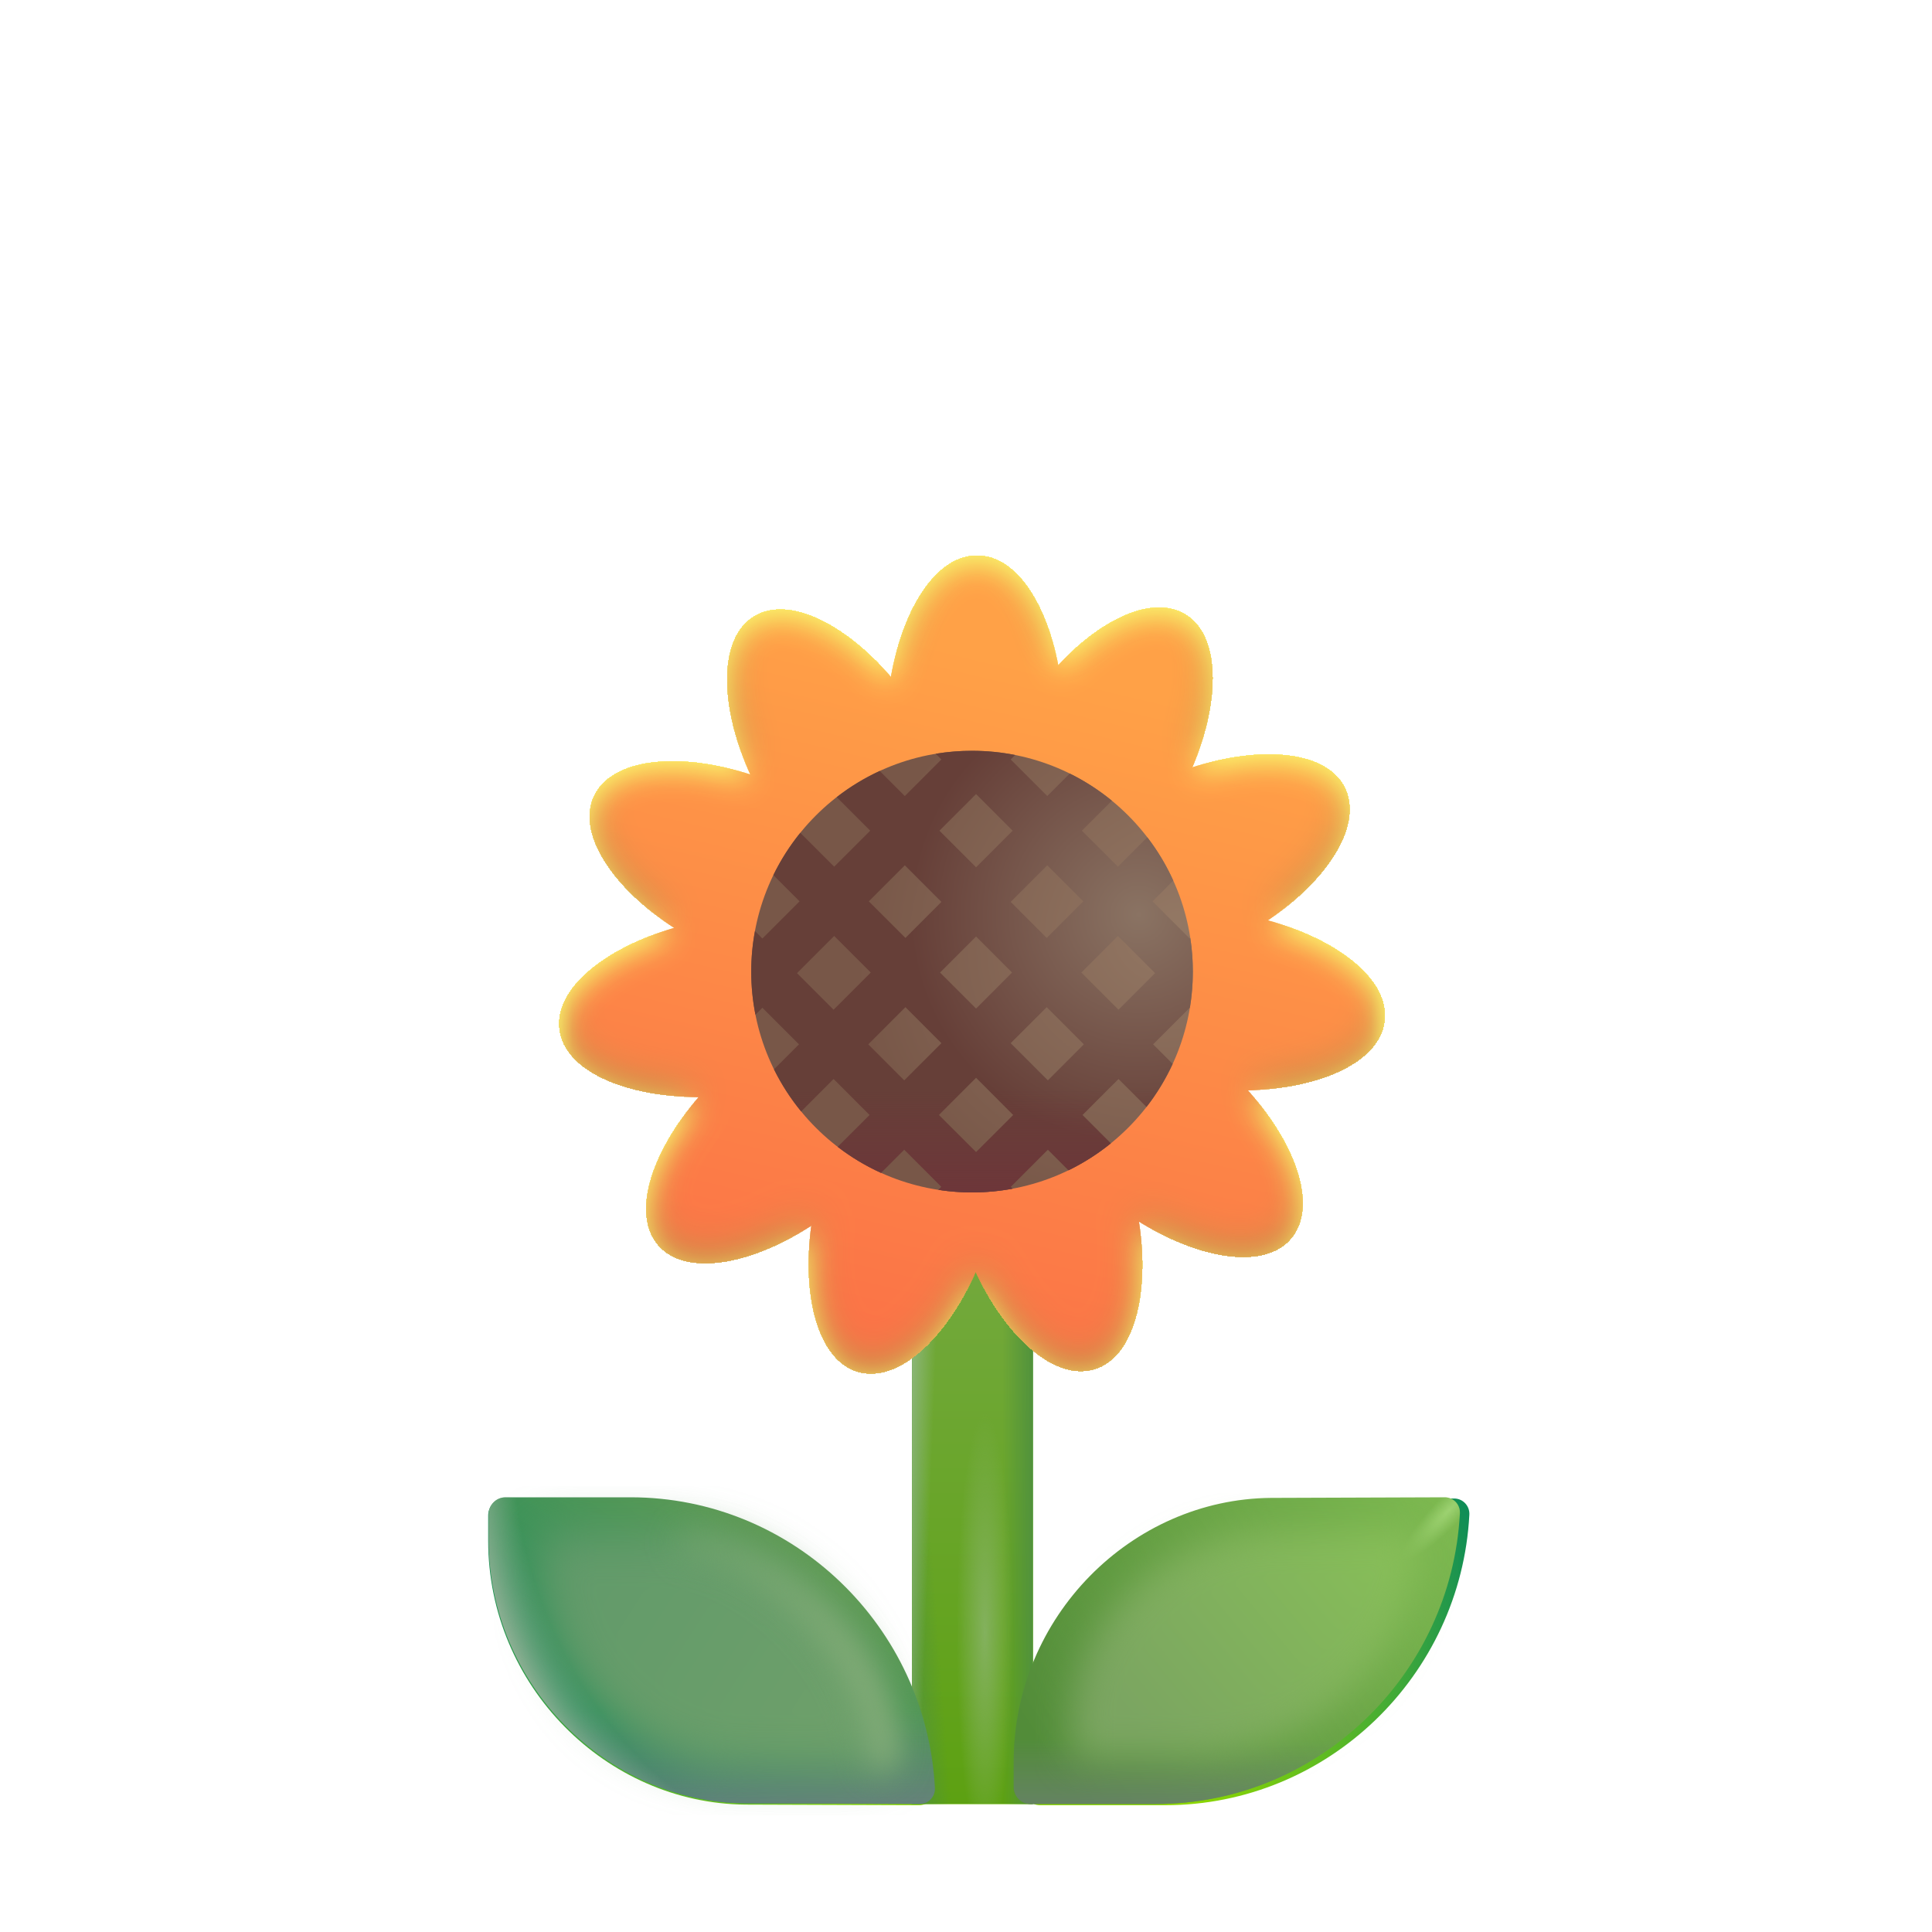
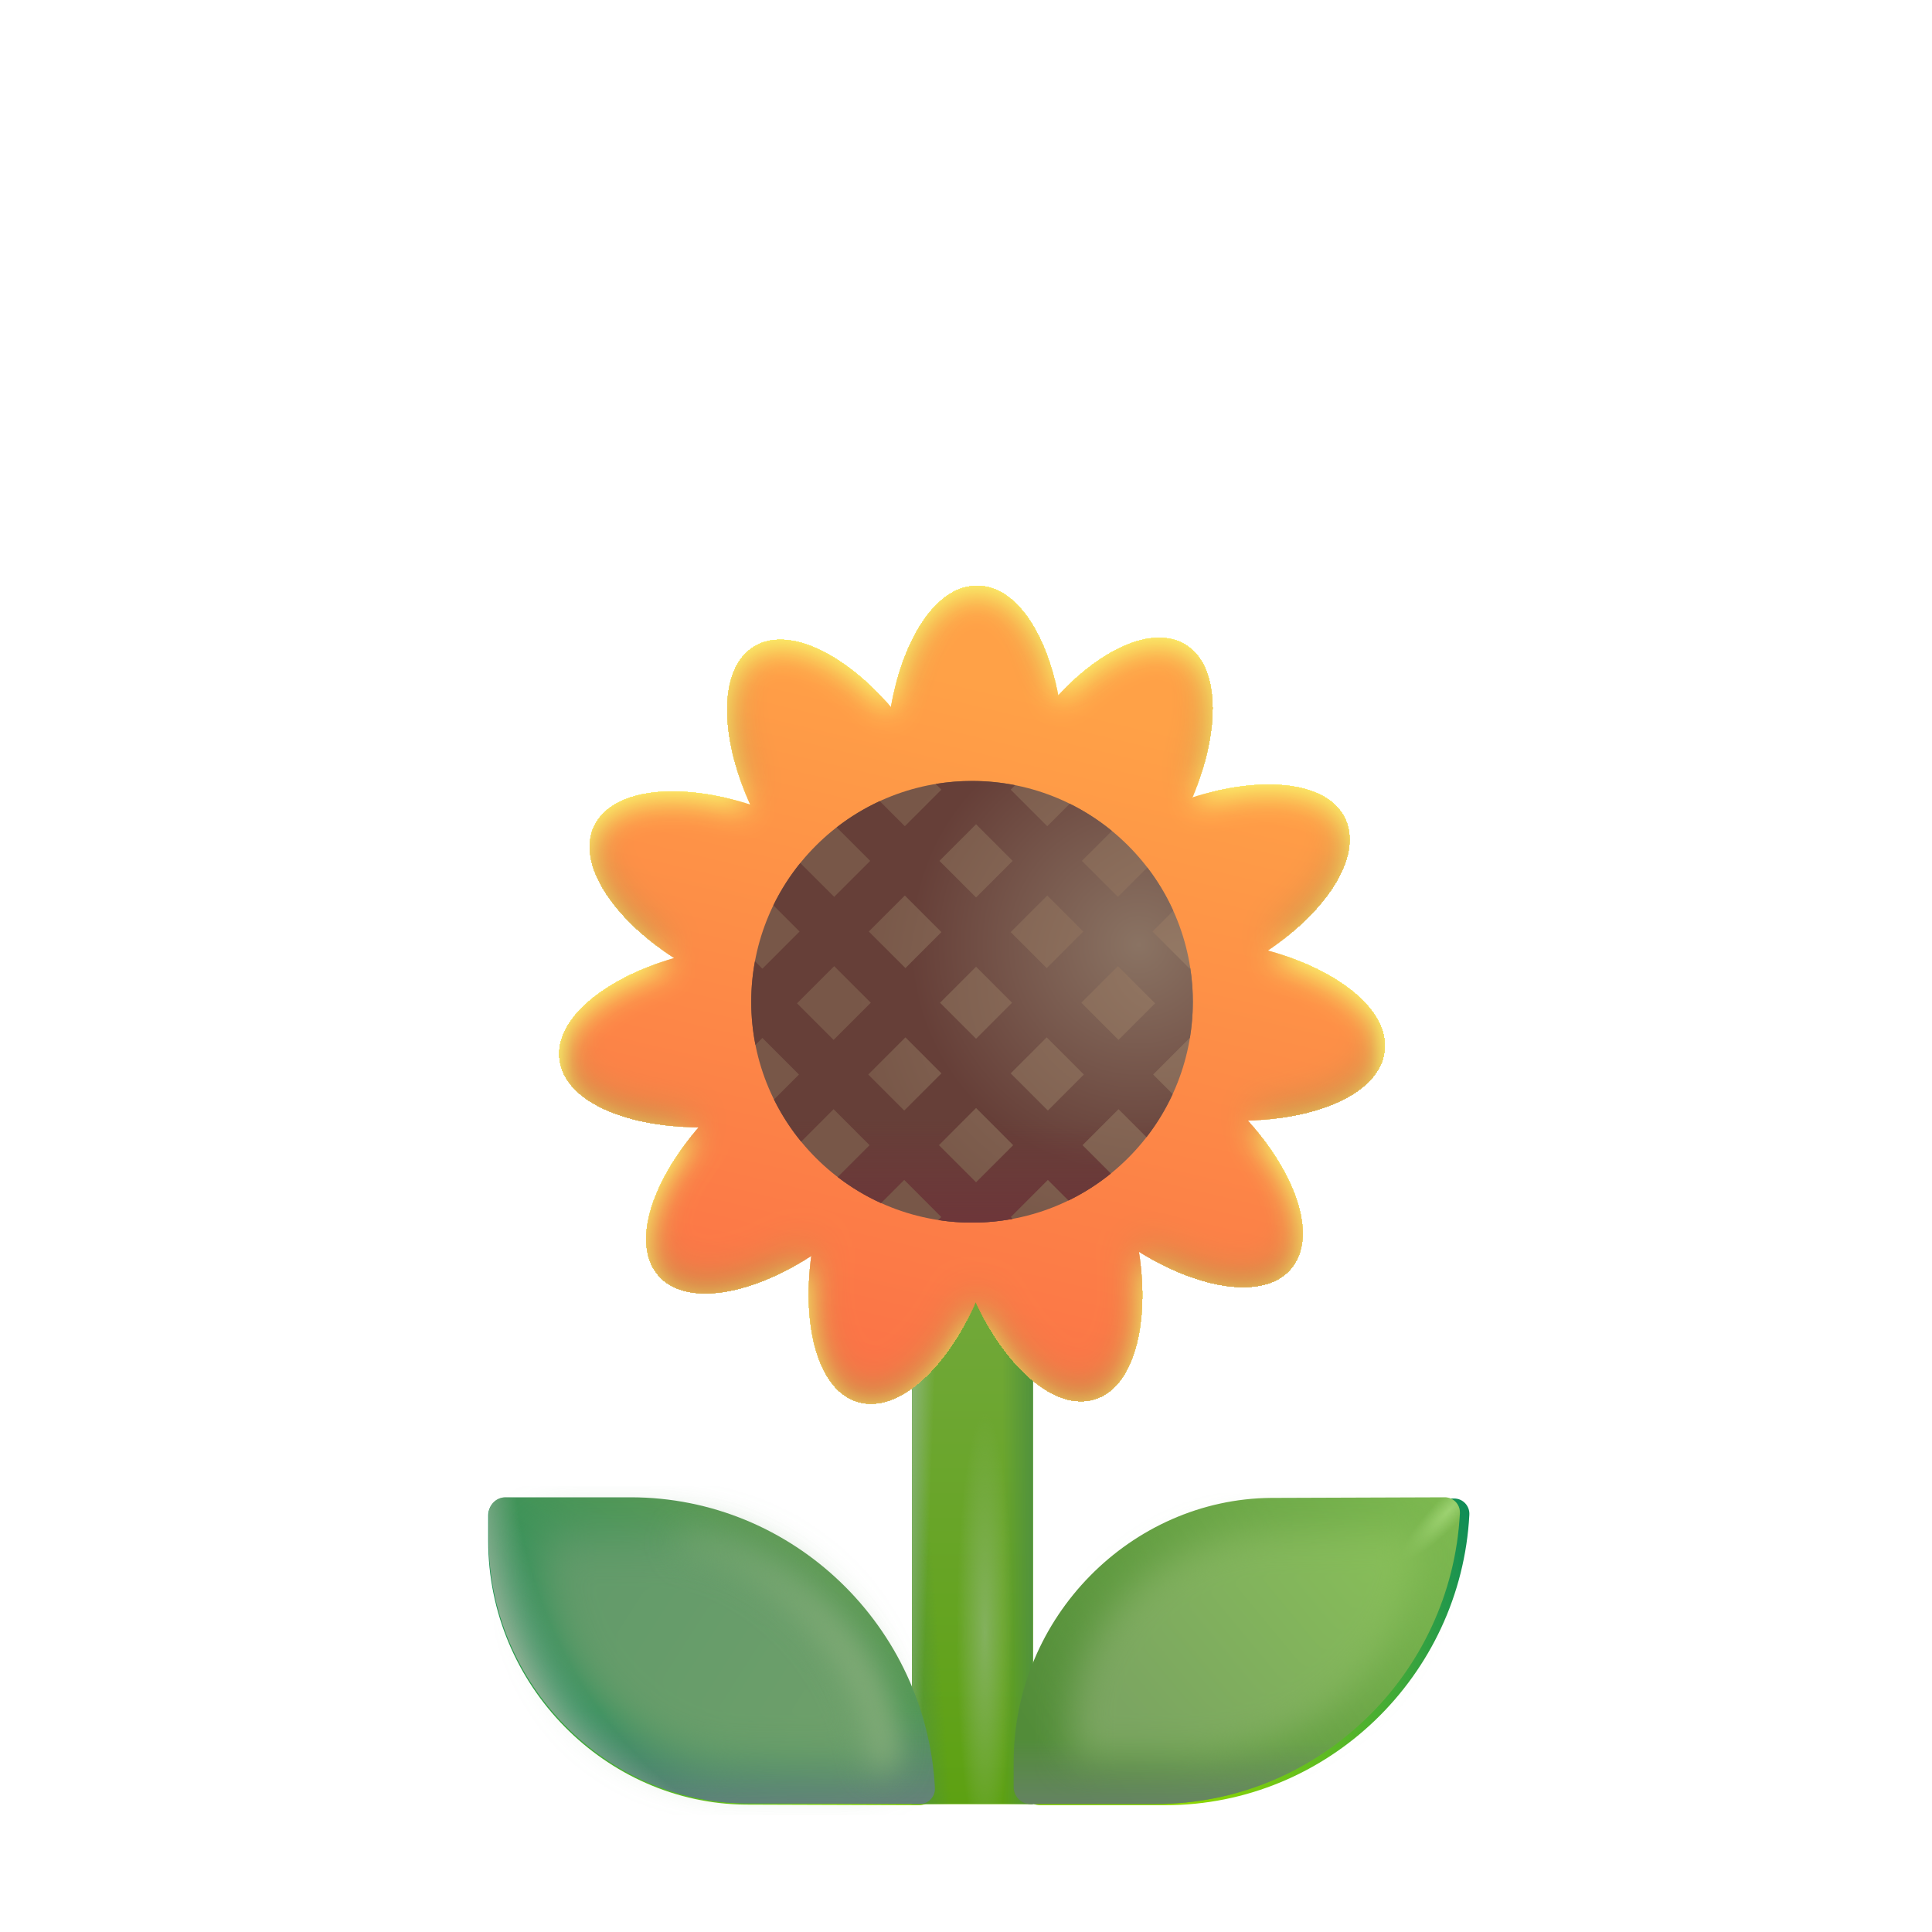
- <svg xmlns="http://www.w3.org/2000/svg" viewBox="0 0 32 32" fill="none">
+ <svg xmlns="http://www.w3.org/2000/svg" viewBox="0 0 32 32" fill="none" data-fb-stage="half" data-fb-stem-tip="16.1,19.75" data-fb-bloom-base="16.1,19.75" data-fb-overlap="0.5">
  <defs>
    <filter id="sun-filter0_f_28327_7424" x="8.181" y="24.625" width="7.218" height="5.43" filterUnits="userSpaceOnUse" color-interpolation-filters="sRGB">
      <feFlood flood-opacity="0" result="BackgroundImageFix" />
      <feBlend mode="normal" in="SourceGraphic" in2="BackgroundImageFix" result="shape" />
      <feGaussianBlur stdDeviation="0.375" result="effect1_foregroundBlur_28327_7424" />
    </filter>
    <filter id="sun-filter1_f_28327_7424" x="17.15" y="24.739" width="6.997" height="4.988" filterUnits="userSpaceOnUse" color-interpolation-filters="sRGB">
      <feFlood flood-opacity="0" result="BackgroundImageFix" />
      <feBlend mode="normal" in="SourceGraphic" in2="BackgroundImageFix" result="shape" />
      <feGaussianBlur stdDeviation="0.3" result="effect1_foregroundBlur_28327_7424" />
    </filter>
    <filter id="sun-filter2_ii_28327_7424" x="5.045" y="1.8" width="21.911" height="22.258" filterUnits="userSpaceOnUse" color-interpolation-filters="sRGB">
      <feFlood flood-opacity="0" result="BackgroundImageFix" />
      <feBlend mode="normal" in="SourceGraphic" in2="BackgroundImageFix" result="shape" />
      <feColorMatrix in="SourceAlpha" type="matrix" values="0 0 0 0 0 0 0 0 0 0 0 0 0 0 0 0 0 0 127 0" result="hardAlpha" />
      <feOffset dy="-0.3" />
      <feGaussianBlur stdDeviation="0.5" />
      <feComposite in2="hardAlpha" operator="arithmetic" k2="-1" k3="1" />
      <feColorMatrix type="matrix" values="0 0 0 0 0.775 0 0 0 0 0.572 0 0 0 0 0.287 0 0 0 1 0" />
      <feBlend mode="normal" in2="shape" result="effect1_innerShadow_28327_7424" />
      <feColorMatrix in="SourceAlpha" type="matrix" values="0 0 0 0 0 0 0 0 0 0 0 0 0 0 0 0 0 0 127 0" result="hardAlpha" />
      <feOffset dy="0.25" />
      <feGaussianBlur stdDeviation="0.375" />
      <feComposite in2="hardAlpha" operator="arithmetic" k2="-1" k3="1" />
      <feColorMatrix type="matrix" values="0 0 0 0 1 0 0 0 0 0.973 0 0 0 0 0.427 0 0 0 1 0" />
      <feBlend mode="normal" in2="effect1_innerShadow_28327_7424" result="effect2_innerShadow_28327_7424" />
    </filter>
    <filter id="sun-filter3_f_28327_7424" x="10.672" y="24.797" width="4.727" height="5.051" filterUnits="userSpaceOnUse" color-interpolation-filters="sRGB">
      <feFlood flood-opacity="0" result="BackgroundImageFix" />
      <feBlend mode="normal" in="SourceGraphic" in2="BackgroundImageFix" result="shape" />
      <feGaussianBlur stdDeviation="0.25" result="effect1_foregroundBlur_28327_7424" />
    </filter>
    <linearGradient id="sun-paint0_linear_28327_7424" x1="16.108" y1="29.885" x2="16.108" y2="19.752" gradientUnits="userSpaceOnUse">
      <stop offset="0.011" stop-color="#8ED800" />
      <stop offset="1" stop-color="#008461" />
    </linearGradient>
    <linearGradient id="sun-paint1_linear_28327_7424" x1="15.211" y1="29.489" x2="7.089" y2="24.8" gradientUnits="userSpaceOnUse">
      <stop offset="0.011" stop-color="#8ED800" />
      <stop offset="1" stop-color="#008461" />
    </linearGradient>
    <linearGradient id="sun-paint2_linear_28327_7424" x1="18.769" y1="28.108" x2="25.176" y2="25.12" gradientUnits="userSpaceOnUse">
      <stop offset="0.011" stop-color="#8ED800" />
      <stop offset="1" stop-color="#008461" />
    </linearGradient>
    <linearGradient id="sun-paint3_linear_28327_7424" x1="16.234" y1="2.092" x2="15.825" y2="23.845" gradientUnits="userSpaceOnUse">
      <stop stop-color="#FD9D18" />
      <stop offset="1" stop-color="#FC6D19" />
    </linearGradient>
    <linearGradient id="sun-paint4_linear_28327_7424" x1="16.113" y1="7.28" x2="15.893" y2="18.995" gradientUnits="userSpaceOnUse">
      <stop stop-color="#988251" />
      <stop offset="1" stop-color="#6C5045" />
    </linearGradient>
    <linearGradient id="sun-paint5_linear_28327_7424" x1="16.108" y1="29.885" x2="16.108" y2="20.406" gradientUnits="userSpaceOnUse">
      <stop stop-color="#5DA112" />
      <stop offset="1" stop-color="#74A93F" />
    </linearGradient>
    <linearGradient id="sun-paint6_linear_28327_7424" x1="14.984" y1="28.016" x2="15.609" y2="27.969" gradientUnits="userSpaceOnUse">
      <stop stop-color="#51923C" />
      <stop offset="1" stop-color="#51923C" stop-opacity="0" />
    </linearGradient>
    <linearGradient id="sun-paint7_linear_28327_7424" x1="17.107" y1="28.062" x2="16.609" y2="28.062" gradientUnits="userSpaceOnUse">
      <stop stop-color="#51923C" />
      <stop offset="1" stop-color="#51923C" stop-opacity="0" />
    </linearGradient>
    <linearGradient id="sun-paint8_linear_28327_7424" x1="15.016" y1="23.656" x2="15.453" y2="23.672" gradientUnits="userSpaceOnUse">
      <stop stop-color="#8FB87F" />
      <stop offset="1" stop-color="#8FB87F" stop-opacity="0" />
    </linearGradient>
    <radialGradient id="sun-paint9_radial_28327_7424" cx="0" cy="0" r="1" gradientUnits="userSpaceOnUse" gradientTransform="translate(16.3125 27.0313) rotate(90) scale(3.625 0.46875)">
      <stop stop-color="#83B15D" />
      <stop offset="1" stop-color="#83B15D" stop-opacity="0" />
    </radialGradient>
    <linearGradient id="sun-paint10_linear_28327_7424" x1="12.633" y1="24.8" x2="8.414" y2="30.511" gradientUnits="userSpaceOnUse">
      <stop offset="0.011" stop-color="#629B53" />
      <stop offset="1" stop-color="#008461" />
      <stop offset="1" stop-color="#4D9055" />
    </linearGradient>
    <linearGradient id="sun-paint11_linear_28327_7424" x1="14.008" y1="30.293" x2="14.008" y2="28.324" gradientUnits="userSpaceOnUse">
      <stop stop-color="#6F7E82" />
      <stop offset="1" stop-color="#6F7E82" stop-opacity="0" />
    </linearGradient>
    <radialGradient id="sun-paint12_radial_28327_7424" cx="0" cy="0" r="1" gradientUnits="userSpaceOnUse" gradientTransform="translate(12.8437 25.1875) rotate(158.54) scale(4.86879 6.63165)">
      <stop offset="0.841" stop-color="#92B196" stop-opacity="0" />
      <stop offset="1" stop-color="#92B196" />
    </radialGradient>
    <linearGradient id="sun-paint13_linear_28327_7424" x1="14.648" y1="28.824" x2="9.383" y2="25.464" gradientUnits="userSpaceOnUse">
      <stop stop-color="#6FA06A" />
      <stop offset="1" stop-color="#619A6A" />
    </linearGradient>
    <linearGradient id="sun-paint14_linear_28327_7424" x1="17.844" y1="29.88" x2="25.019" y2="25.101" gradientUnits="userSpaceOnUse">
      <stop stop-color="#528C39" />
      <stop offset="1" stop-color="#81BD52" />
    </linearGradient>
    <linearGradient id="sun-paint15_linear_28327_7424" x1="19.281" y1="30.219" x2="19.281" y2="28.812" gradientUnits="userSpaceOnUse">
      <stop stop-color="#6A806E" />
      <stop offset="1" stop-color="#6A806E" stop-opacity="0" />
    </linearGradient>
    <radialGradient id="sun-paint16_radial_28327_7424" cx="0" cy="0" r="1" gradientUnits="userSpaceOnUse" gradientTransform="translate(24 25.0157) rotate(133.898) scale(1.14926 0.24366)">
      <stop stop-color="#9DD271" />
      <stop offset="1" stop-color="#9DD271" stop-opacity="0" />
    </radialGradient>
    <linearGradient id="sun-paint17_linear_28327_7424" x1="22.75" y1="25.339" x2="18.842" y2="28.573" gradientUnits="userSpaceOnUse">
      <stop stop-color="#87BE58" />
      <stop offset="1" stop-color="#7BA561" />
    </linearGradient>
    <linearGradient id="sun-paint18_linear_28327_7424" x1="19.812" y1="5.563" x2="15.562" y2="23.375" gradientUnits="userSpaceOnUse">
      <stop stop-color="#FFA147" />
      <stop offset="1" stop-color="#FB7347" />
    </linearGradient>
    <radialGradient id="sun-paint19_radial_28327_7424" cx="0" cy="0" r="1" gradientUnits="userSpaceOnUse" gradientTransform="translate(21.4375 11.9063) rotate(152.156) scale(8.76478 7.69386)">
      <stop stop-color="#937864" />
      <stop offset="1" stop-color="#785748" />
    </radialGradient>
    <radialGradient id="sun-paint20_radial_28327_7424" cx="0" cy="0" r="1" gradientUnits="userSpaceOnUse" gradientTransform="translate(20.4375 11.6251) rotate(146.31) scale(6.08437 6.08437)">
      <stop stop-color="#8A7363" />
      <stop offset="1" stop-color="#663F38" />
    </radialGradient>
    <linearGradient id="sun-paint21_linear_28327_7424" x1="16" y1="16.25" x2="16" y2="19.625" gradientUnits="userSpaceOnUse">
      <stop stop-color="#6F343A" stop-opacity="0" />
      <stop offset="1" stop-color="#6F343A" />
    </linearGradient>
    <linearGradient id="sun-paint22_linear_28327_7424" x1="14.648" y1="27.192" x2="9.852" y2="24.442" gradientUnits="userSpaceOnUse">
      <stop stop-color="#86AD7A" />
      <stop offset="1" stop-color="#86AD7A" stop-opacity="0" />
    </linearGradient>
  </defs>
  <path d="M17.107 19.75H15.107V29.88H17.107V19.75Z" fill="url(#sun-paint0_linear_28327_7424)" />
  <path d="M8.086 25.52C8.086 27.92 10.037 29.87 12.347 29.89L15.226 29.9C15.367 29.9 15.486 29.78 15.476 29.63C15.336 26.97 13.136 24.82 10.437 24.82H8.366C8.206 24.82 8.086 24.95 8.086 25.1V25.52Z" fill="url(#sun-paint1_linear_28327_7424)" />
  <path d="M16.947 29.2C16.947 26.8 18.896 24.85 21.206 24.83L24.087 24.82C24.227 24.82 24.346 24.94 24.337 25.09C24.197 27.75 21.997 29.9 19.297 29.9H17.227C17.067 29.9 16.947 29.77 16.947 29.62V29.2Z" fill="url(#sun-paint2_linear_28327_7424)" />
  <path d="M17.107 19.75H15.107V29.88H17.107V19.75Z" fill="url(#sun-paint5_linear_28327_7424)" />
  <path d="M17.107 19.75H15.107V29.88H17.107V19.75Z" fill="url(#sun-paint6_linear_28327_7424)" />
  <path d="M17.107 19.75H15.107V29.88H17.107V19.75Z" fill="url(#sun-paint7_linear_28327_7424)" />
  <path d="M17.107 19.75H15.107V29.88H17.107V19.75Z" fill="url(#sun-paint8_linear_28327_7424)" />
  <path d="M17.107 19.75H15.107V29.88H17.107V19.75Z" fill="url(#sun-paint9_radial_28327_7424)" />
  <path d="M8.094 25.5C8.094 27.9 10.044 29.85 12.354 29.87L15.234 29.88C15.374 29.88 15.494 29.76 15.484 29.61C15.344 26.95 13.144 24.8 10.444 24.8H8.374C8.214 24.8 8.094 24.93 8.094 25.08V25.5Z" fill="url(#sun-paint10_linear_28327_7424)" />
  <path d="M8.094 25.5C8.094 27.9 10.044 29.85 12.354 29.87L15.234 29.88C15.374 29.88 15.494 29.76 15.484 29.61C15.344 26.95 13.144 24.8 10.444 24.8H8.374C8.214 24.8 8.094 24.93 8.094 25.08V25.5Z" fill="url(#sun-paint11_linear_28327_7424)" />
  <path d="M8.094 25.5C8.094 27.9 10.044 29.85 12.354 29.87L15.234 29.88C15.374 29.88 15.494 29.76 15.484 29.61C15.344 26.95 13.144 24.8 10.444 24.8H8.374C8.214 24.8 8.094 24.93 8.094 25.08V25.5Z" fill="url(#sun-paint12_radial_28327_7424)" />
  <g filter="url(#sun-filter0_f_28327_7424)">
    <path d="M8.931 25.917C8.931 27.773 10.439 29.282 12.226 29.298L14.455 29.305C14.563 29.305 14.656 29.212 14.648 29.096C14.54 27.039 12.838 25.375 10.749 25.375H9.147C9.024 25.375 8.931 25.476 8.931 25.592V25.917Z" fill="url(#sun-paint13_linear_28327_7424)" />
  </g>
  <path d="M16.79 29.18C16.79 26.78 18.74 24.83 21.05 24.81L23.93 24.8C24.07 24.8 24.19 24.92 24.18 25.07C24.04 27.73 21.84 29.88 19.14 29.88H17.07C16.91 29.88 16.79 29.75 16.79 29.6V29.18Z" fill="url(#sun-paint14_linear_28327_7424)" />
  <path d="M16.79 29.18C16.79 26.78 18.74 24.83 21.05 24.81L23.93 24.8C24.07 24.8 24.19 24.92 24.18 25.07C24.04 27.73 21.84 29.88 19.14 29.88H17.07C16.91 29.88 16.79 29.75 16.79 29.6V29.18Z" fill="url(#sun-paint15_linear_28327_7424)" />
  <path d="M16.79 29.18C16.79 26.78 18.74 24.83 21.05 24.81L23.93 24.8C24.07 24.8 24.19 24.92 24.18 25.07C24.04 27.73 21.84 29.88 19.14 29.88H17.07C16.91 29.88 16.79 29.75 16.79 29.6V29.18Z" fill="url(#sun-paint16_radial_28327_7424)" />
  <g filter="url(#sun-filter1_f_28327_7424)">
    <path d="M17.75 28.606C17.75 26.816 19.279 25.362 21.091 25.347L23.35 25.339C23.46 25.339 23.554 25.429 23.546 25.541C23.437 27.524 21.711 29.128 19.593 29.128H17.97C17.844 29.128 17.75 29.031 17.75 28.919V28.606Z" fill="url(#sun-paint17_linear_28327_7424)" />
  </g>
  <g filter="url(#sun-filter3_f_28327_7424)">
    <path d="M11.422 25.547C12.578 25.703 14.461 27.061 14.648 29.098" stroke="url(#sun-paint22_linear_28327_7424)" stroke-width="0.5" stroke-linecap="round" />
  </g>
-   <g transform="translate(16.1 19.75) scale(0.624) translate(-16 -19)">
+   <g transform="translate(16.1 20.25) scale(0.624) translate(-16 -19)">
    <path d="M26.947 14.45C27.076 13.38 25.756 12.31 23.846 11.78C25.477 10.67 26.366 9.23 25.896 8.27C25.427 7.3 23.736 7.12 21.846 7.72C22.607 5.9 22.576 4.21 21.657 3.66C20.817 3.15 19.477 3.74 18.287 5.01C17.956 3.31 17.137 2.11 16.157 2.1C15.097 2.07 14.187 3.43 13.847 5.32C12.586 3.87 11.097 3.16 10.207 3.72C9.277 4.3 9.287 6.06 10.117 7.91C8.177 7.29 6.436 7.49 5.966 8.49C5.516 9.46 6.436 10.89 8.097 11.98C6.207 12.54 4.907 13.62 5.056 14.69C5.207 15.76 6.756 16.45 8.746 16.47C7.466 17.97 6.966 19.58 7.676 20.4C8.386 21.22 10.066 20.95 11.736 19.88C11.476 21.83 11.947 23.46 12.976 23.76C14.017 24.06 15.277 22.92 16.096 21.11C16.947 22.89 18.216 24 19.247 23.69C20.276 23.38 20.727 21.73 20.427 19.77C22.107 20.8 23.776 21.04 24.466 20.22C25.166 19.39 24.637 17.77 23.317 16.29C25.287 16.23 26.817 15.52 26.947 14.45ZM16.456 11.42C16.547 11.54 16.657 11.64 16.787 11.72C16.947 11.81 17.116 11.86 17.306 11.88C17.317 12.06 17.346 12.23 17.427 12.38C17.506 12.54 17.627 12.68 17.776 12.8C17.686 12.95 17.627 13.11 17.607 13.29C17.587 13.47 17.616 13.65 17.666 13.83C17.506 13.91 17.366 14.01 17.256 14.14C17.137 14.28 17.067 14.45 17.017 14.63C16.837 14.61 16.666 14.62 16.506 14.67C16.337 14.72 16.177 14.82 16.037 14.95C15.896 14.84 15.746 14.75 15.586 14.7C15.406 14.65 15.226 14.65 15.046 14.68C14.996 14.51 14.916 14.36 14.796 14.23C14.677 14.09 14.527 13.99 14.357 13.91C14.406 13.74 14.416 13.57 14.396 13.4C14.367 13.22 14.296 13.05 14.197 12.89C14.326 12.77 14.437 12.64 14.507 12.48C14.586 12.3 14.617 12.1 14.607 11.89C14.816 11.87 15.017 11.83 15.187 11.72C15.316 11.64 15.427 11.53 15.517 11.41C15.666 11.47 15.816 11.51 15.976 11.51C16.146 11.51 16.306 11.48 16.456 11.42Z" fill="url(#sun-paint3_linear_28327_7424)" />
    <path d="M16 19C19.237 19 21.861 16.376 21.861 13.139C21.861 9.902 19.237 7.278 16 7.278C12.763 7.278 10.139 9.902 10.139 13.139C10.139 16.376 12.763 19 16 19Z" fill="url(#sun-paint4_linear_28327_7424)" />
    <path fill-rule="evenodd" clip-rule="evenodd" d="M21.118 10.281L20.318 11.082L21.435 12.198L21.73 11.903C21.816 12.301 21.861 12.715 21.861 13.139C21.861 13.424 21.841 13.705 21.801 13.979L21.435 13.613L20.321 14.727L21.28 15.685C20.749 16.785 19.885 17.693 18.819 18.279L17.792 17.256L16.686 18.362L17.201 18.877C16.813 18.958 16.412 19 16 19C15.576 19 15.162 18.955 14.764 18.869L15.271 18.362L14.155 17.245L13.142 18.257C12.383 17.833 11.729 17.244 11.226 16.54L12.336 17.65L13.448 16.538L12.336 15.426L11.224 16.538C11.025 16.258 10.85 15.96 10.701 15.647L11.629 14.719L10.517 13.607L10.192 13.932C10.157 13.673 10.139 13.408 10.139 13.139C10.139 12.727 10.181 12.326 10.262 11.938L10.517 12.193L11.613 11.098L10.851 10.338C11.014 10.038 11.203 9.754 11.415 9.488L12.32 10.39L13.44 9.27L12.561 8.393C12.838 8.191 13.134 8.014 13.445 7.863L14.147 8.563L15.266 7.444L15.16 7.338C15.434 7.298 15.715 7.278 16 7.278C16.269 7.278 16.534 7.296 16.793 7.331L16.68 7.444L17.792 8.556L18.508 7.84C18.821 7.989 19.119 8.164 19.398 8.363L18.499 9.263L19.611 10.374L20.546 9.439C20.76 9.702 20.952 9.984 21.118 10.281ZM20.726 16.545L19.613 17.658L18.499 16.549L19.613 15.434L20.726 16.545ZM11.224 12.9L12.336 14.012L13.434 12.913L12.321 11.803L11.224 12.9ZM13.028 11.096L14.142 12.206L15.26 11.088L14.148 9.977L13.028 11.096ZM14.855 9.27L15.967 10.38L17.085 9.263L15.973 8.151L14.855 9.27ZM16.675 11.087L17.792 9.97L18.904 11.082L17.788 12.198L16.675 11.087ZM14.85 12.912L15.968 11.794L17.08 12.905L15.964 14.022L14.85 12.912ZM13.043 14.719L14.143 13.619L15.257 14.729L14.155 15.831L13.043 14.719ZM20.728 12.905L19.611 11.789L18.495 12.904L19.613 14.02L20.728 12.905ZM18.906 14.727L17.788 13.611L16.672 14.728L17.791 15.843L18.906 14.727ZM17.084 16.55L15.965 15.435L14.862 16.538L15.979 17.655L17.084 16.55Z" fill="#6C5045" />
    <g filter="url(#sun-filter2_ii_28327_7424)">
      <path d="M26.947 14.45C27.076 13.38 25.756 12.31 23.846 11.78C25.477 10.67 26.366 9.23 25.896 8.27C25.427 7.3 23.736 7.12 21.846 7.72C22.607 5.9 22.576 4.21 21.657 3.66C20.817 3.15 19.477 3.74 18.287 5.01C17.956 3.31 17.137 2.11 16.157 2.1C15.097 2.07 14.187 3.43 13.847 5.32C12.586 3.87 11.097 3.16 10.207 3.72C9.277 4.3 9.287 6.06 10.117 7.91C8.177 7.29 6.436 7.49 5.966 8.49C5.516 9.46 6.436 10.89 8.097 11.98C6.207 12.54 4.907 13.62 5.056 14.69C5.207 15.76 6.756 16.45 8.746 16.47C7.466 17.97 6.966 19.58 7.676 20.4C8.386 21.22 10.066 20.95 11.736 19.88C11.476 21.83 11.947 23.46 12.976 23.76C14.017 24.06 15.277 22.92 16.096 21.11C16.947 22.89 18.216 24 19.247 23.69C20.276 23.38 20.727 21.73 20.427 19.77C22.107 20.8 23.776 21.04 24.466 20.22C25.166 19.39 24.637 17.77 23.317 16.29C25.287 16.23 26.817 15.52 26.947 14.45ZM16.456 11.42C16.547 11.54 16.657 11.64 16.787 11.72C16.947 11.81 17.116 11.86 17.306 11.88C17.317 12.06 17.346 12.23 17.427 12.38C17.506 12.54 17.627 12.68 17.776 12.8C17.686 12.95 17.627 13.11 17.607 13.29C17.587 13.47 17.616 13.65 17.666 13.83C17.506 13.91 17.366 14.01 17.256 14.14C17.137 14.28 17.067 14.45 17.017 14.63C16.837 14.61 16.666 14.62 16.506 14.67C16.337 14.72 16.177 14.82 16.037 14.95C15.896 14.84 15.746 14.75 15.586 14.7C15.406 14.65 15.226 14.65 15.046 14.68C14.996 14.51 14.916 14.36 14.796 14.23C14.677 14.09 14.527 13.99 14.357 13.91C14.406 13.74 14.416 13.57 14.396 13.4C14.367 13.22 14.296 13.05 14.197 12.89C14.326 12.77 14.437 12.64 14.507 12.48C14.586 12.3 14.617 12.1 14.607 11.89C14.816 11.87 15.017 11.83 15.187 11.72C15.316 11.64 15.427 11.53 15.517 11.41C15.666 11.47 15.816 11.51 15.976 11.51C16.146 11.51 16.306 11.48 16.456 11.42Z" fill="url(#sun-paint18_linear_28327_7424)" />
    </g>
    <path d="M16 19C19.237 19 21.861 16.376 21.861 13.139C21.861 9.902 19.237 7.278 16 7.278C12.763 7.278 10.139 9.902 10.139 13.139C10.139 16.376 12.763 19 16 19Z" fill="url(#sun-paint19_radial_28327_7424)" />
    <path fill-rule="evenodd" clip-rule="evenodd" d="M13.55 7.813L14.216 8.479L15.187 7.508L15.036 7.357C15.35 7.305 15.672 7.278 16 7.278C16.392 7.278 16.774 7.316 17.144 7.39L17.026 7.508L17.997 8.479L18.594 7.882C18.995 8.08 19.369 8.323 19.712 8.603L18.916 9.399L19.872 10.354L20.652 9.574C20.924 9.927 21.156 10.313 21.341 10.723L20.791 11.274L21.778 12.261L21.793 12.246C21.838 12.537 21.861 12.835 21.861 13.139C21.861 13.467 21.834 13.789 21.782 14.103L21.778 14.099L20.807 15.07L21.326 15.589C21.137 15.998 20.904 16.381 20.631 16.732L19.888 15.99L18.932 16.945L19.684 17.698C19.34 17.976 18.963 18.217 18.561 18.413L18.013 17.865L17.026 18.852L17.076 18.901C16.727 18.966 16.367 19 16 19C15.696 19 15.398 18.977 15.107 18.932L15.187 18.852L14.2 17.865L13.584 18.481C13.174 18.295 12.788 18.063 12.435 17.791L13.281 16.945L12.325 15.99L11.464 16.851C11.184 16.509 10.941 16.134 10.743 15.733L11.406 15.07L10.435 14.099L10.251 14.283C10.177 13.913 10.139 13.53 10.139 13.139C10.139 12.772 10.173 12.412 10.238 12.063L10.435 12.261L11.422 11.274L10.726 10.578C10.922 10.176 11.163 9.799 11.441 9.455L12.341 10.354L13.297 9.399L12.407 8.509C12.758 8.235 13.141 8.002 13.55 7.813ZM17.093 16.945L16.107 17.932L15.12 16.945L16.107 15.958L17.093 16.945ZM18.968 15.07L18.013 16.026L17.026 15.039L17.982 14.083L18.968 15.07ZM20.859 13.18L19.888 14.151L18.901 13.164L19.872 12.193L20.859 13.18ZM14.2 16.026L15.187 15.039L14.232 14.083L13.245 15.07L14.2 16.026ZM12.325 14.151L13.312 13.164L12.341 12.193L11.354 13.18L12.325 14.151ZM17.062 13.164L16.107 14.12L15.151 13.164L16.107 12.208L17.062 13.164ZM18.953 11.274L17.982 12.245L17.026 11.289L17.997 10.318L18.953 11.274ZM14.232 12.245L15.187 11.289L14.216 10.318L13.26 11.274L14.232 12.245ZM17.078 9.399L16.107 10.37L15.135 9.399L16.107 8.427L17.078 9.399Z" fill="url(#sun-paint20_radial_28327_7424)" />
    <path fill-rule="evenodd" clip-rule="evenodd" d="M13.55 7.813L14.216 8.479L15.187 7.508L15.036 7.357C15.35 7.305 15.672 7.278 16 7.278C16.392 7.278 16.774 7.316 17.144 7.39L17.026 7.508L17.997 8.479L18.594 7.882C18.995 8.08 19.369 8.323 19.712 8.603L18.916 9.399L19.872 10.354L20.652 9.574C20.924 9.927 21.156 10.313 21.341 10.723L20.791 11.274L21.778 12.261L21.793 12.246C21.838 12.537 21.861 12.835 21.861 13.139C21.861 13.467 21.834 13.789 21.782 14.103L21.778 14.099L20.807 15.07L21.326 15.589C21.137 15.998 20.904 16.381 20.631 16.732L19.888 15.99L18.932 16.945L19.684 17.698C19.34 17.976 18.963 18.217 18.561 18.413L18.013 17.865L17.026 18.852L17.076 18.901C16.727 18.966 16.367 19 16 19C15.696 19 15.398 18.977 15.107 18.932L15.187 18.852L14.2 17.865L13.584 18.481C13.174 18.295 12.788 18.063 12.435 17.791L13.281 16.945L12.325 15.99L11.464 16.851C11.184 16.509 10.941 16.134 10.743 15.733L11.406 15.07L10.435 14.099L10.251 14.283C10.177 13.913 10.139 13.53 10.139 13.139C10.139 12.772 10.173 12.412 10.238 12.063L10.435 12.261L11.422 11.274L10.726 10.578C10.922 10.176 11.163 9.799 11.441 9.455L12.341 10.354L13.297 9.399L12.407 8.509C12.758 8.235 13.141 8.002 13.55 7.813ZM17.093 16.945L16.107 17.932L15.12 16.945L16.107 15.958L17.093 16.945ZM18.968 15.07L18.013 16.026L17.026 15.039L17.982 14.083L18.968 15.07ZM20.859 13.18L19.888 14.151L18.901 13.164L19.872 12.193L20.859 13.18ZM14.2 16.026L15.187 15.039L14.232 14.083L13.245 15.07L14.2 16.026ZM12.325 14.151L13.312 13.164L12.341 12.193L11.354 13.18L12.325 14.151ZM17.062 13.164L16.107 14.12L15.151 13.164L16.107 12.208L17.062 13.164ZM18.953 11.274L17.982 12.245L17.026 11.289L17.997 10.318L18.953 11.274ZM14.232 12.245L15.187 11.289L14.216 10.318L13.26 11.274L14.232 12.245ZM17.078 9.399L16.107 10.37L15.135 9.399L16.107 8.427L17.078 9.399Z" fill="url(#sun-paint21_linear_28327_7424)" />
  </g>
</svg>
